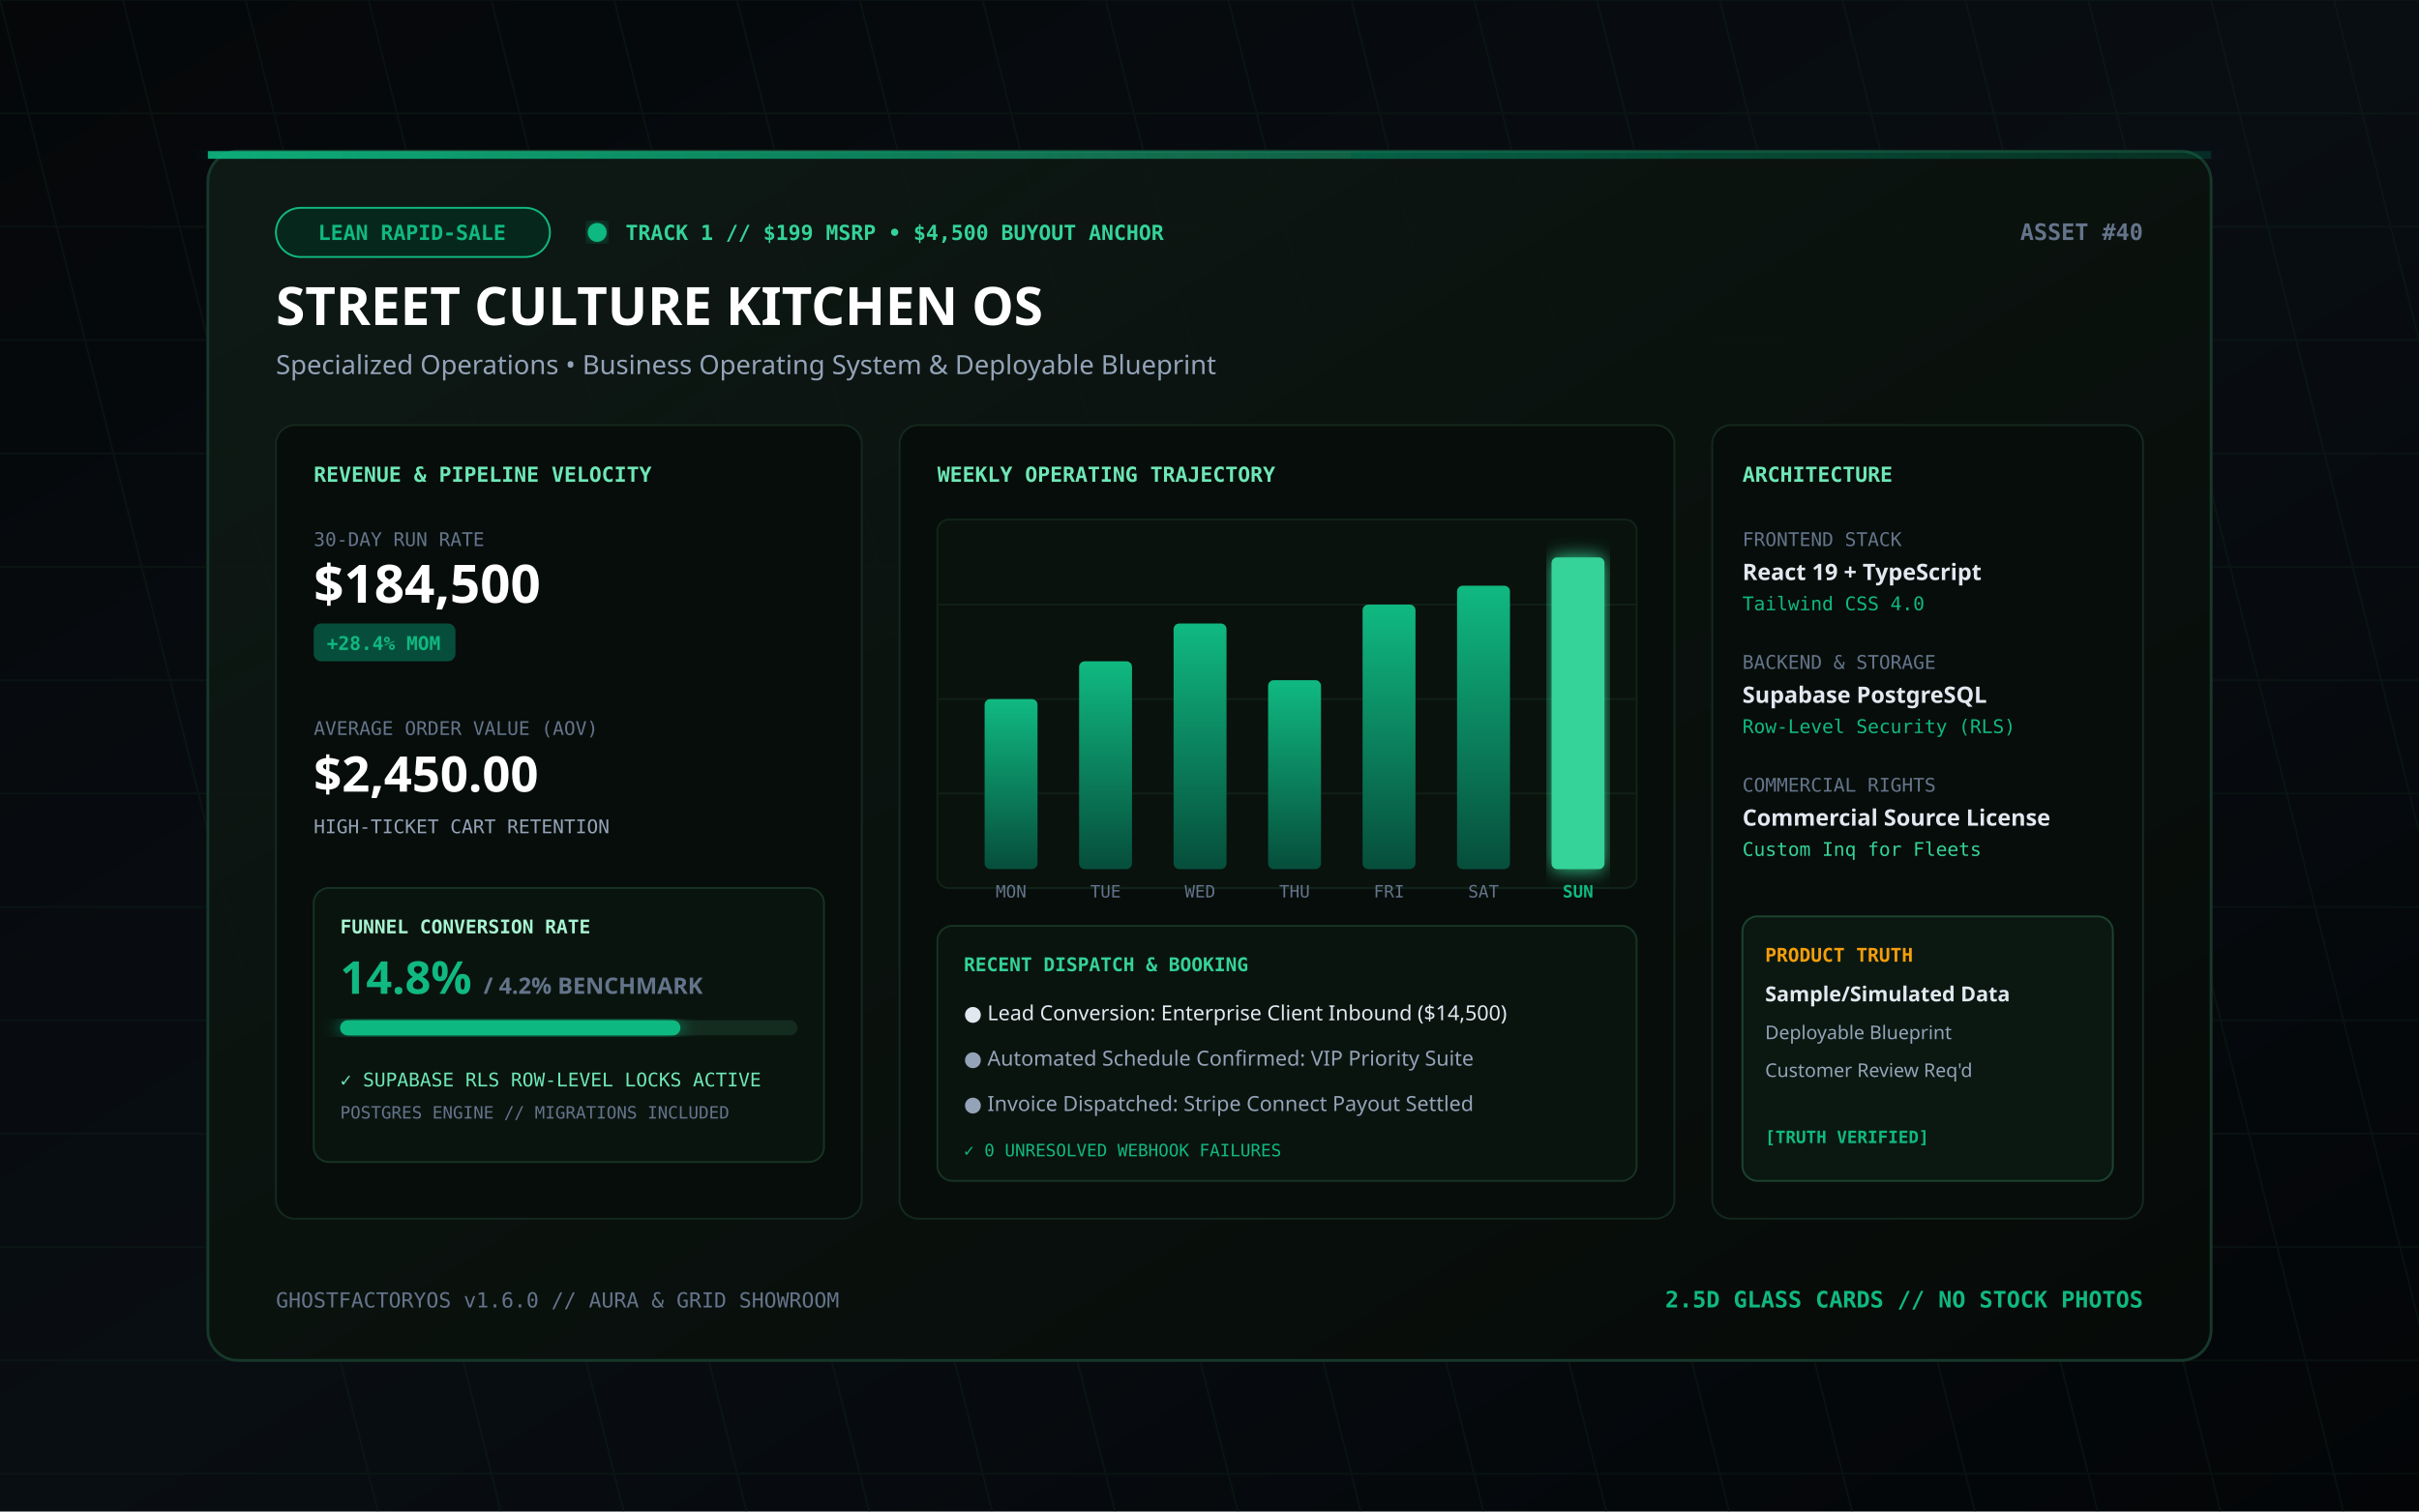
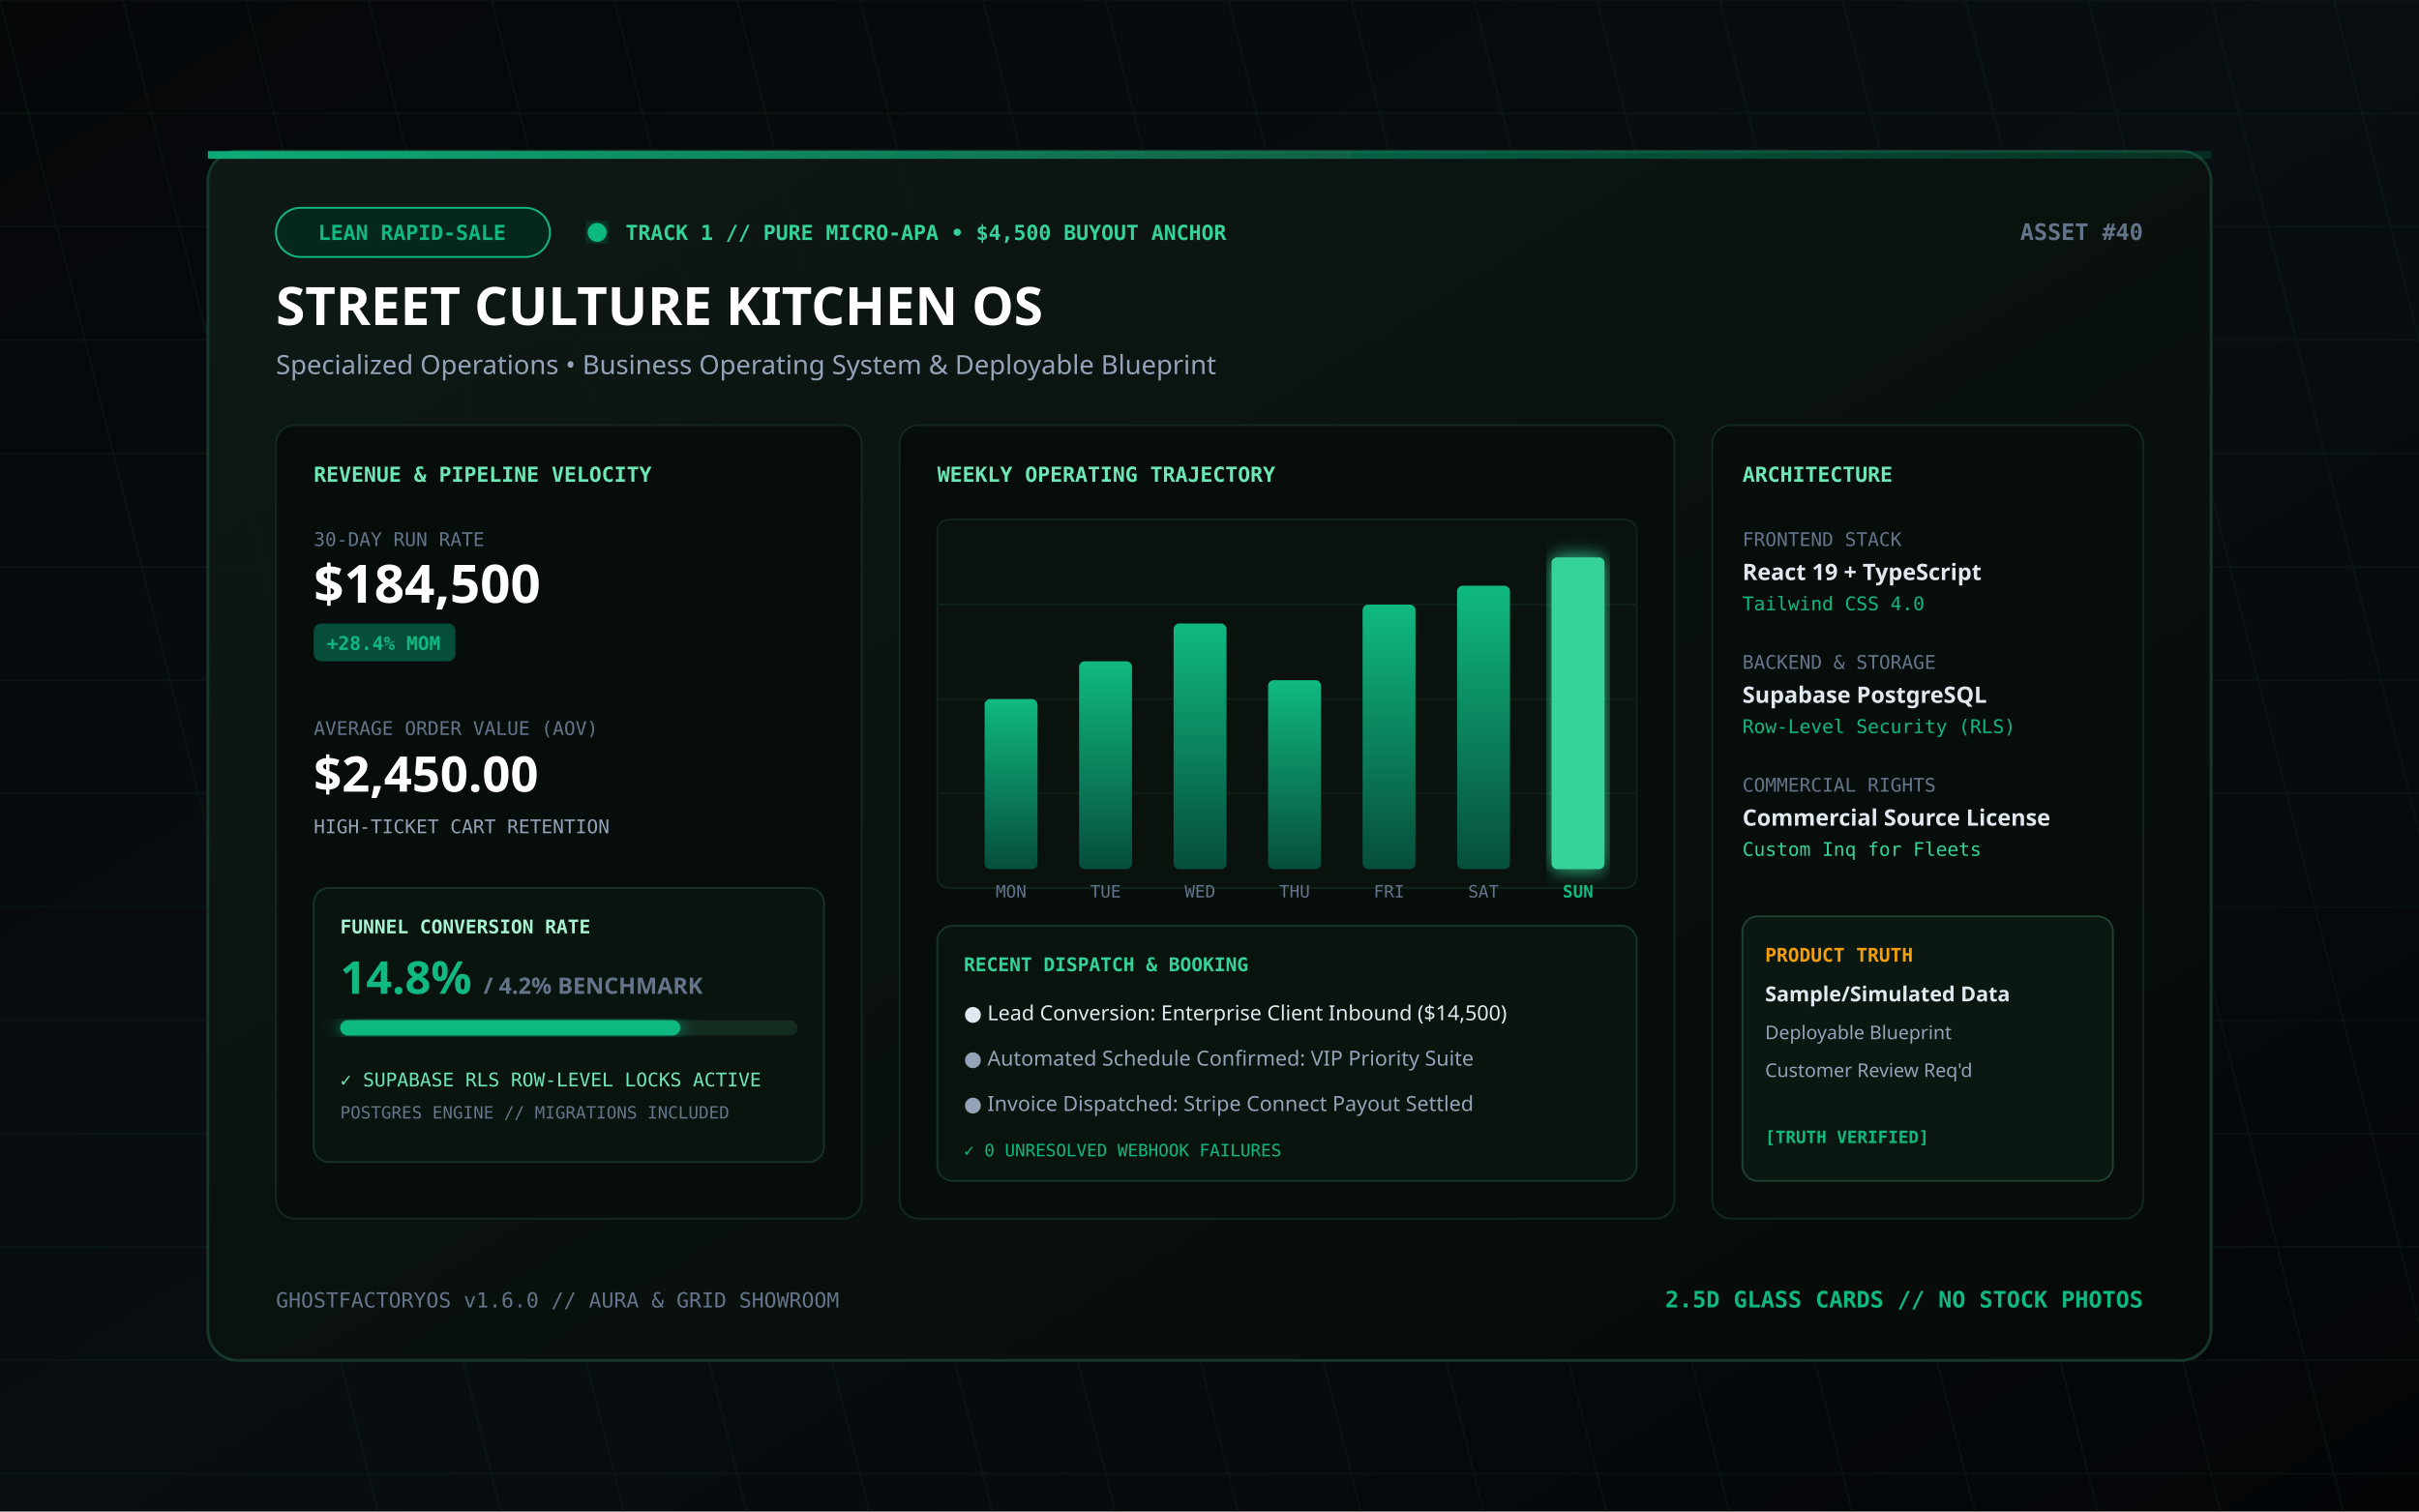
<svg xmlns="http://www.w3.org/2000/svg" width="1280" height="800" viewBox="0 0 1280 800">
  <defs>
    <linearGradient id="bgGradR_40" x1="0%" y1="0%" x2="100%" y2="100%">
      <stop offset="0%" stop-color="#050709" />
      <stop offset="50%" stop-color="#090E13" />
      <stop offset="100%" stop-color="#030507" />
    </linearGradient>
    <linearGradient id="glassCardGrad_40" x1="0%" y1="0%" x2="100%" y2="100%">
      <stop offset="0%" stop-color="#0F1A15" stop-opacity="0.95" />
      <stop offset="50%" stop-color="#0A120E" stop-opacity="0.98" />
      <stop offset="100%" stop-color="#060A08" stop-opacity="0.99" />
    </linearGradient>
    <linearGradient id="emeraldEdge_40" x1="0%" y1="0%" x2="100%" y2="0%">
      <stop offset="0%" stop-color="#10B981" stop-opacity="0.9" />
      <stop offset="100%" stop-color="#059669" stop-opacity="0.2" />
    </linearGradient>
    <linearGradient id="emeraldBar_40" x1="0%" y1="100%" x2="0%" y2="0%">
      <stop offset="0%" stop-color="#064E3B" />
      <stop offset="100%" stop-color="#10B981" />
    </linearGradient>
    <filter id="emeraldGlow_40">
      <feGaussianBlur stdDeviation="5" result="blur" />
      <feMerge>
        <feMergeNode in="blur" />
        <feMergeNode in="SourceGraphic" />
      </feMerge>
    </filter>
  </defs>
  <rect width="1280" height="800" fill="url(#bgGradR_40)" />
  <g stroke="#0F241A" stroke-width="1" opacity="0.35">
    <line x1="0" y1="0" x2="200" y2="800" />
    <line x1="65" y1="0" x2="265" y2="800" />
    <line x1="130" y1="0" x2="330" y2="800" />
    <line x1="195" y1="0" x2="395" y2="800" />
    <line x1="260" y1="0" x2="460" y2="800" />
    <line x1="325" y1="0" x2="525" y2="800" />
    <line x1="390" y1="0" x2="590" y2="800" />
    <line x1="455" y1="0" x2="655" y2="800" />
    <line x1="520" y1="0" x2="720" y2="800" />
    <line x1="585" y1="0" x2="785" y2="800" />
    <line x1="650" y1="0" x2="850" y2="800" />
    <line x1="715" y1="0" x2="915" y2="800" />
    <line x1="780" y1="0" x2="980" y2="800" />
    <line x1="845" y1="0" x2="1045" y2="800" />
    <line x1="910" y1="0" x2="1110" y2="800" />
    <line x1="975" y1="0" x2="1175" y2="800" />
    <line x1="1040" y1="0" x2="1240" y2="800" />
    <line x1="1105" y1="0" x2="1305" y2="800" />
    <line x1="1170" y1="0" x2="1370" y2="800" />
    <line x1="1235" y1="0" x2="1435" y2="800" />
    <line x1="1300" y1="0" x2="1500" y2="800" />
    <line x1="1365" y1="0" x2="1565" y2="800" />
    <line x1="0" y1="0" x2="1280" y2="0" />
    <line x1="0" y1="60" x2="1280" y2="60" />
    <line x1="0" y1="120" x2="1280" y2="120" />
    <line x1="0" y1="180" x2="1280" y2="180" />
    <line x1="0" y1="240" x2="1280" y2="240" />
    <line x1="0" y1="300" x2="1280" y2="300" />
    <line x1="0" y1="360" x2="1280" y2="360" />
    <line x1="0" y1="420" x2="1280" y2="420" />
    <line x1="0" y1="480" x2="1280" y2="480" />
    <line x1="0" y1="540" x2="1280" y2="540" />
    <line x1="0" y1="600" x2="1280" y2="600" />
    <line x1="0" y1="660" x2="1280" y2="660" />
    <line x1="0" y1="720" x2="1280" y2="720" />
    <line x1="0" y1="780" x2="1280" y2="780" />
    <line x1="0" y1="840" x2="1280" y2="840" />
  </g>
  <g transform="translate(110, 80)">
    <rect x="0" y="0" width="1060" height="640" rx="16" fill="url(#glassCardGrad_40)" stroke="#16382A" stroke-width="1.5" />
    <rect x="0" y="0" width="1060" height="4" fill="url(#emeraldEdge_40)" filter="url(#emeraldGlow_40)" />
    <g transform="translate(36, 30)">
      <rect x="0" y="0" width="145" height="26" rx="13" fill="#06281C" stroke="#10B981" stroke-width="1" />
      <text x="72" y="17" fill="#10B981" font-family="monospace" font-size="11" font-weight="700" text-anchor="middle">LEAN RAPID-SALE</text>
      <circle cx="170" cy="13" r="5" fill="#10B981" filter="url(#emeraldGlow_40)" />
-       <text x="185" y="17" fill="#34D399" font-family="monospace" font-size="11" font-weight="600">TRACK 1 // $199 MSRP • $4,500 BUYOUT ANCHOR</text>
+       <text x="185" y="17" fill="#34D399" font-family="monospace" font-size="11" font-weight="600">TRACK 1 // PURE MICRO-APA • $4,500 BUYOUT ANCHOR</text>
      <text x="988" y="17" fill="#64748B" font-family="monospace" font-size="12" text-anchor="end" font-weight="600">ASSET #40</text>
    </g>
    <text x="36" y="92" fill="#FFFFFF" font-family="sans-serif" font-size="28" font-weight="800">STREET CULTURE KITCHEN OS</text>
    <text x="36" y="118" fill="#94A3B8" font-family="sans-serif" font-size="14" font-weight="500">Specialized Operations • Business Operating System &amp; Deployable Blueprint</text>
    <g transform="translate(36, 145)">
      <rect width="310" height="420" rx="10" fill="#070D0A" stroke="#13291F" stroke-width="1" />
      <text x="20" y="30" fill="#6EE7B7" font-family="monospace" font-size="11" font-weight="700">REVENUE &amp; PIPELINE VELOCITY</text>
      <g transform="translate(20, 50)">
        <text x="0" y="14" fill="#64748B" font-family="monospace" font-size="10">30-DAY RUN RATE</text>
        <text x="0" y="44" fill="#FFFFFF" font-family="sans-serif" font-size="28" font-weight="800">$184,500</text>
        <rect x="0" y="55" width="75" height="20" rx="4" fill="#064E3B" />
        <text x="37" y="69" fill="#10B981" font-family="monospace" font-size="10" font-weight="700" text-anchor="middle">+28.4% MOM</text>
      </g>
      <g transform="translate(20, 150)">
        <text x="0" y="14" fill="#64748B" font-family="monospace" font-size="10">AVERAGE ORDER VALUE (AOV)</text>
        <text x="0" y="44" fill="#FFFFFF" font-family="sans-serif" font-size="26" font-weight="700">$2,450.00</text>
        <text x="0" y="66" fill="#94A3B8" font-family="monospace" font-size="10">HIGH-TICKET CART RETENTION</text>
      </g>
      <g transform="translate(20, 245)">
        <rect width="270" height="145" rx="8" fill="#0A140F" stroke="#163325" stroke-width="1" />
        <text x="14" y="24" fill="#A7F3D0" font-family="monospace" font-size="10" font-weight="700">FUNNEL CONVERSION RATE</text>
        <text x="14" y="56" fill="#10B981" font-family="sans-serif" font-size="24" font-weight="800">14.8% <tspan fill="#64748B" font-size="12">/ 4.2% BENCHMARK</tspan>
        </text>
        <rect x="14" y="70" width="242" height="8" rx="4" fill="#142B20" />
        <rect x="14" y="70" width="180" height="8" rx="4" fill="#10B981" filter="url(#emeraldGlow_40)" />
        <text x="14" y="105" fill="#6EE7B7" font-family="monospace" font-size="10">✓ SUPABASE RLS ROW-LEVEL LOCKS ACTIVE</text>
        <text x="14" y="122" fill="#64748B" font-family="monospace" font-size="9">POSTGRES ENGINE // MIGRATIONS INCLUDED</text>
      </g>
    </g>
    <g transform="translate(366, 145)">
      <rect width="410" height="420" rx="10" fill="#070D0A" stroke="#13291F" stroke-width="1" />
      <text x="20" y="30" fill="#6EE7B7" font-family="monospace" font-size="11" font-weight="700">WEEKLY OPERATING TRAJECTORY</text>
      <g transform="translate(20, 50)">
        <rect width="370" height="195" rx="6" fill="#09120D" stroke="#11241A" stroke-width="1" />
        <line x1="0" y1="45" x2="370" y2="45" stroke="#102017" stroke-width="1" />
        <line x1="0" y1="95" x2="370" y2="95" stroke="#102017" stroke-width="1" />
        <line x1="0" y1="145" x2="370" y2="145" stroke="#102017" stroke-width="1" />
        <rect x="25" y="95" width="28" height="90" rx="3" fill="url(#emeraldBar_40)" />
        <rect x="75" y="75" width="28" height="110" rx="3" fill="url(#emeraldBar_40)" />
        <rect x="125" y="55" width="28" height="130" rx="3" fill="url(#emeraldBar_40)" />
        <rect x="175" y="85" width="28" height="100" rx="3" fill="url(#emeraldBar_40)" />
        <rect x="225" y="45" width="28" height="140" rx="3" fill="url(#emeraldBar_40)" />
        <rect x="275" y="35" width="28" height="150" rx="3" fill="url(#emeraldBar_40)" />
        <rect x="325" y="20" width="28" height="165" rx="3" fill="#34D399" filter="url(#emeraldGlow_40)" />
        <text x="39" y="200" fill="#64748B" font-family="monospace" font-size="9" text-anchor="middle">MON</text>
        <text x="89" y="200" fill="#64748B" font-family="monospace" font-size="9" text-anchor="middle">TUE</text>
        <text x="139" y="200" fill="#64748B" font-family="monospace" font-size="9" text-anchor="middle">WED</text>
        <text x="189" y="200" fill="#64748B" font-family="monospace" font-size="9" text-anchor="middle">THU</text>
        <text x="239" y="200" fill="#64748B" font-family="monospace" font-size="9" text-anchor="middle">FRI</text>
        <text x="289" y="200" fill="#64748B" font-family="monospace" font-size="9" text-anchor="middle">SAT</text>
        <text x="339" y="200" fill="#10B981" font-family="monospace" font-size="9" font-weight="700" text-anchor="middle">SUN</text>
      </g>
      <g transform="translate(20, 265)">
        <rect width="370" height="135" rx="8" fill="#0A140F" stroke="#163325" stroke-width="1" />
        <text x="14" y="24" fill="#34D399" font-family="monospace" font-size="10" font-weight="700">RECENT DISPATCH &amp; BOOKING</text>
        <text x="14" y="50" fill="#E2E8F0" font-family="sans-serif" font-size="11">● Lead Conversion: Enterprise Client Inbound ($14,500)</text>
        <text x="14" y="74" fill="#94A3B8" font-family="sans-serif" font-size="11">● Automated Schedule Confirmed: VIP Priority Suite</text>
        <text x="14" y="98" fill="#94A3B8" font-family="sans-serif" font-size="11">● Invoice Dispatched: Stripe Connect Payout Settled</text>
        <text x="14" y="122" fill="#10B981" font-family="monospace" font-size="9">✓ 0 UNRESOLVED WEBHOOK FAILURES</text>
      </g>
    </g>
    <g transform="translate(796, 145)">
      <rect width="228" height="420" rx="10" fill="#070D0A" stroke="#13291F" stroke-width="1" />
      <text x="16" y="30" fill="#6EE7B7" font-family="monospace" font-size="11" font-weight="700">ARCHITECTURE</text>
      <g transform="translate(16, 50)">
        <text x="0" y="14" fill="#64748B" font-family="monospace" font-size="10">FRONTEND STACK</text>
        <text x="0" y="32" fill="#E2E8F0" font-family="sans-serif" font-size="12" font-weight="600">React 19 + TypeScript</text>
        <text x="0" y="48" fill="#10B981" font-family="monospace" font-size="10">Tailwind CSS 4.0</text>
      </g>
      <g transform="translate(16, 115)">
        <text x="0" y="14" fill="#64748B" font-family="monospace" font-size="10">BACKEND &amp; STORAGE</text>
        <text x="0" y="32" fill="#E2E8F0" font-family="sans-serif" font-size="12" font-weight="600">Supabase PostgreSQL</text>
        <text x="0" y="48" fill="#10B981" font-family="monospace" font-size="10">Row-Level Security (RLS)</text>
      </g>
      <g transform="translate(16, 180)">
        <text x="0" y="14" fill="#64748B" font-family="monospace" font-size="10">COMMERCIAL RIGHTS</text>
        <text x="0" y="32" fill="#E2E8F0" font-family="sans-serif" font-size="12" font-weight="600">Commercial Source License</text>
        <text x="0" y="48" fill="#34D399" font-family="monospace" font-size="10">Custom Inq for Fleets</text>
      </g>
      <g transform="translate(16, 260)">
        <rect width="196" height="140" rx="8" fill="#0A1811" stroke="#1D4230" stroke-width="1" />
        <text x="12" y="24" fill="#F59E0B" font-family="monospace" font-size="10" font-weight="700">PRODUCT TRUTH</text>
        <text x="12" y="45" fill="#E2E8F0" font-family="sans-serif" font-size="11" font-weight="600">Sample/Simulated Data</text>
        <text x="12" y="65" fill="#94A3B8" font-family="sans-serif" font-size="10">Deployable Blueprint</text>
        <text x="12" y="85" fill="#94A3B8" font-family="sans-serif" font-size="10">Customer Review Req'd</text>
        <text x="12" y="120" fill="#10B981" font-family="monospace" font-size="9" font-weight="700">[TRUTH VERIFIED]</text>
      </g>
    </g>
    <g transform="translate(36, 590)">
      <text x="0" y="22" fill="#64748B" font-family="monospace" font-size="11">GHOSTFACTORYOS v1.6.0 // AURA &amp; GRID SHOWROOM</text>
      <text x="988" y="22" fill="#10B981" font-family="monospace" font-size="12" font-weight="700" text-anchor="end">2.5D GLASS CARDS // NO STOCK PHOTOS</text>
    </g>
  </g>
</svg>
